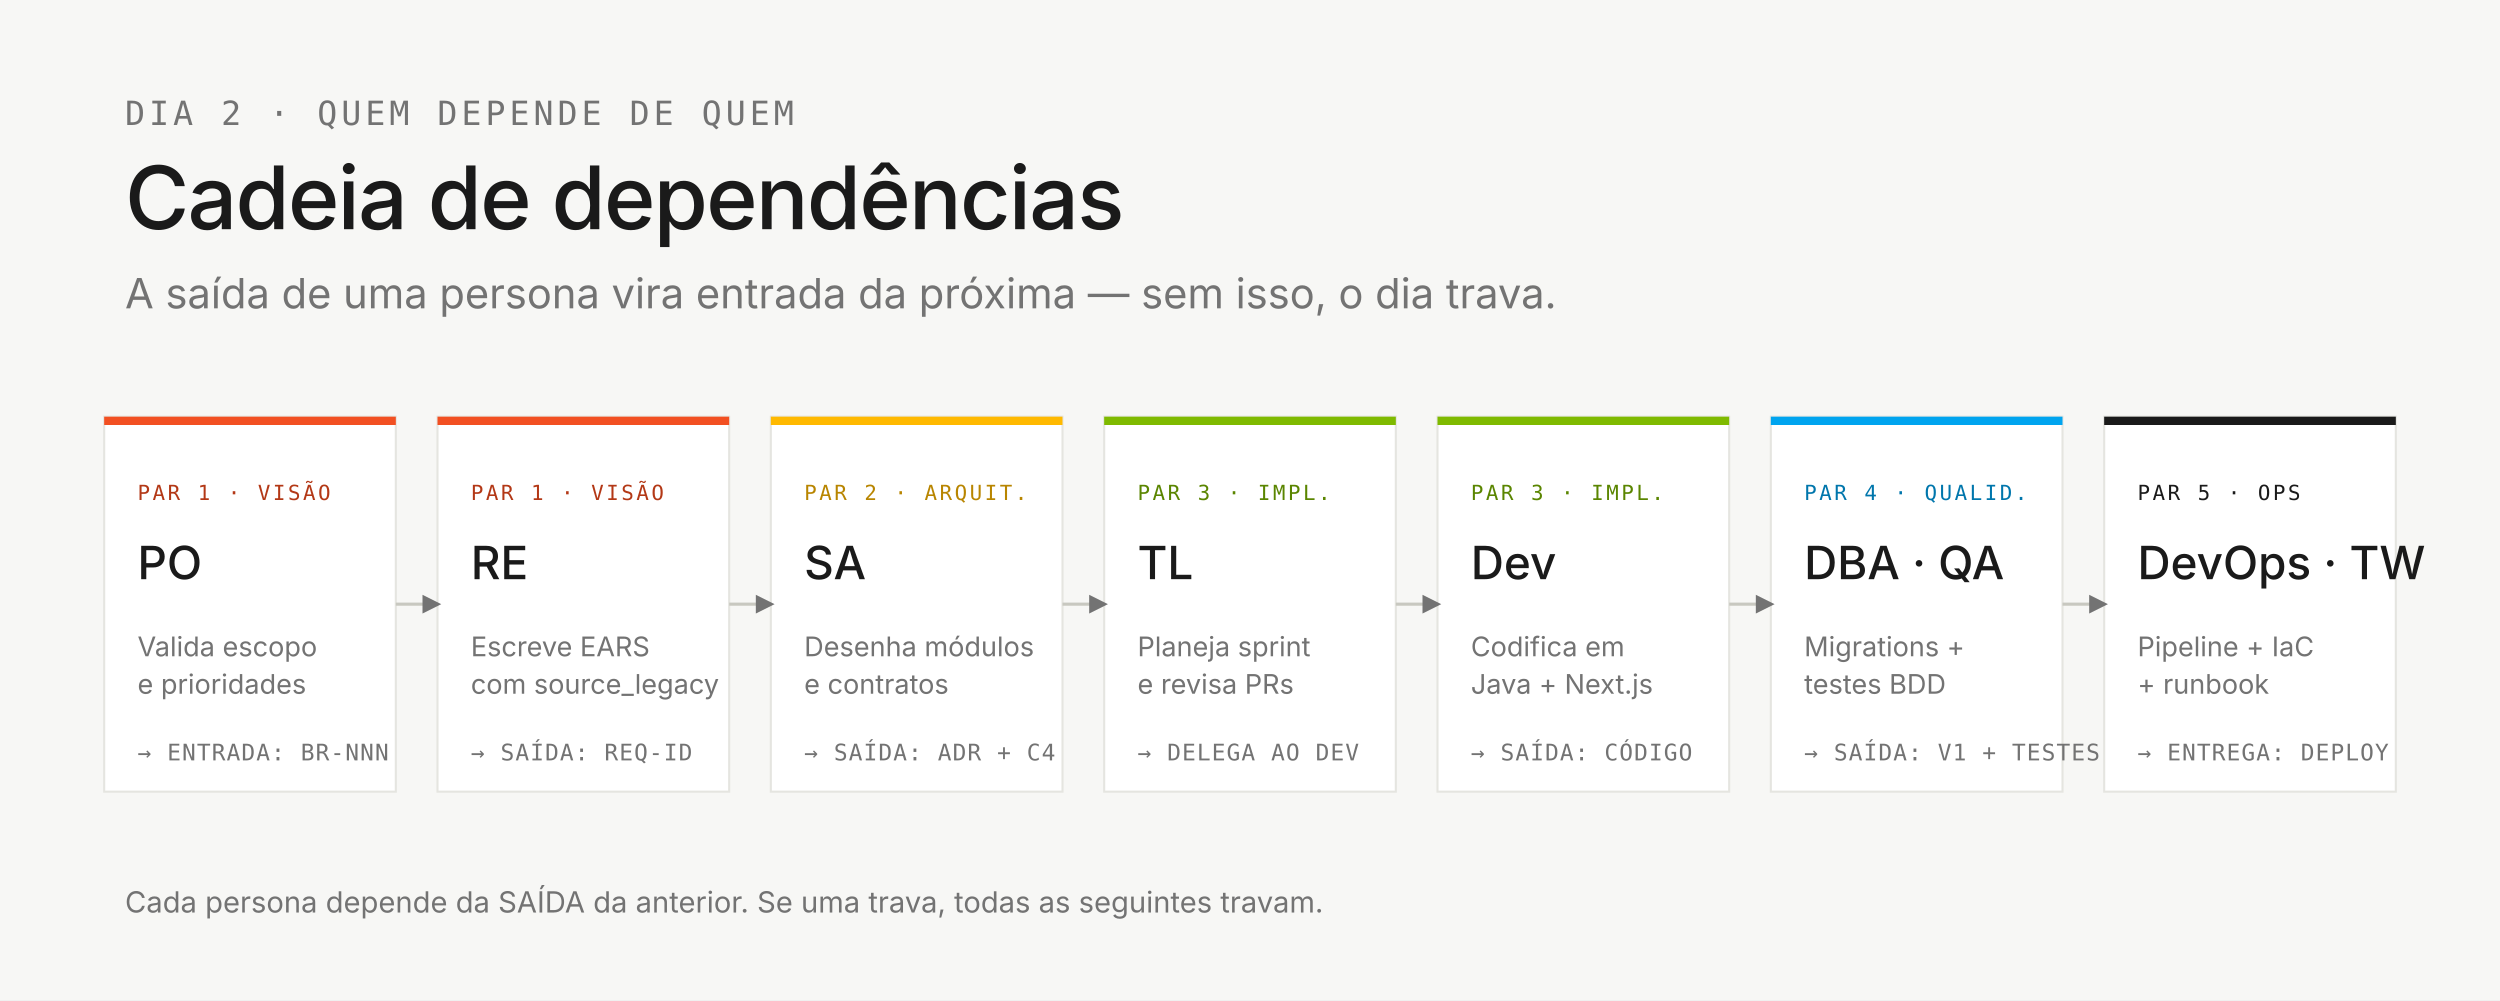
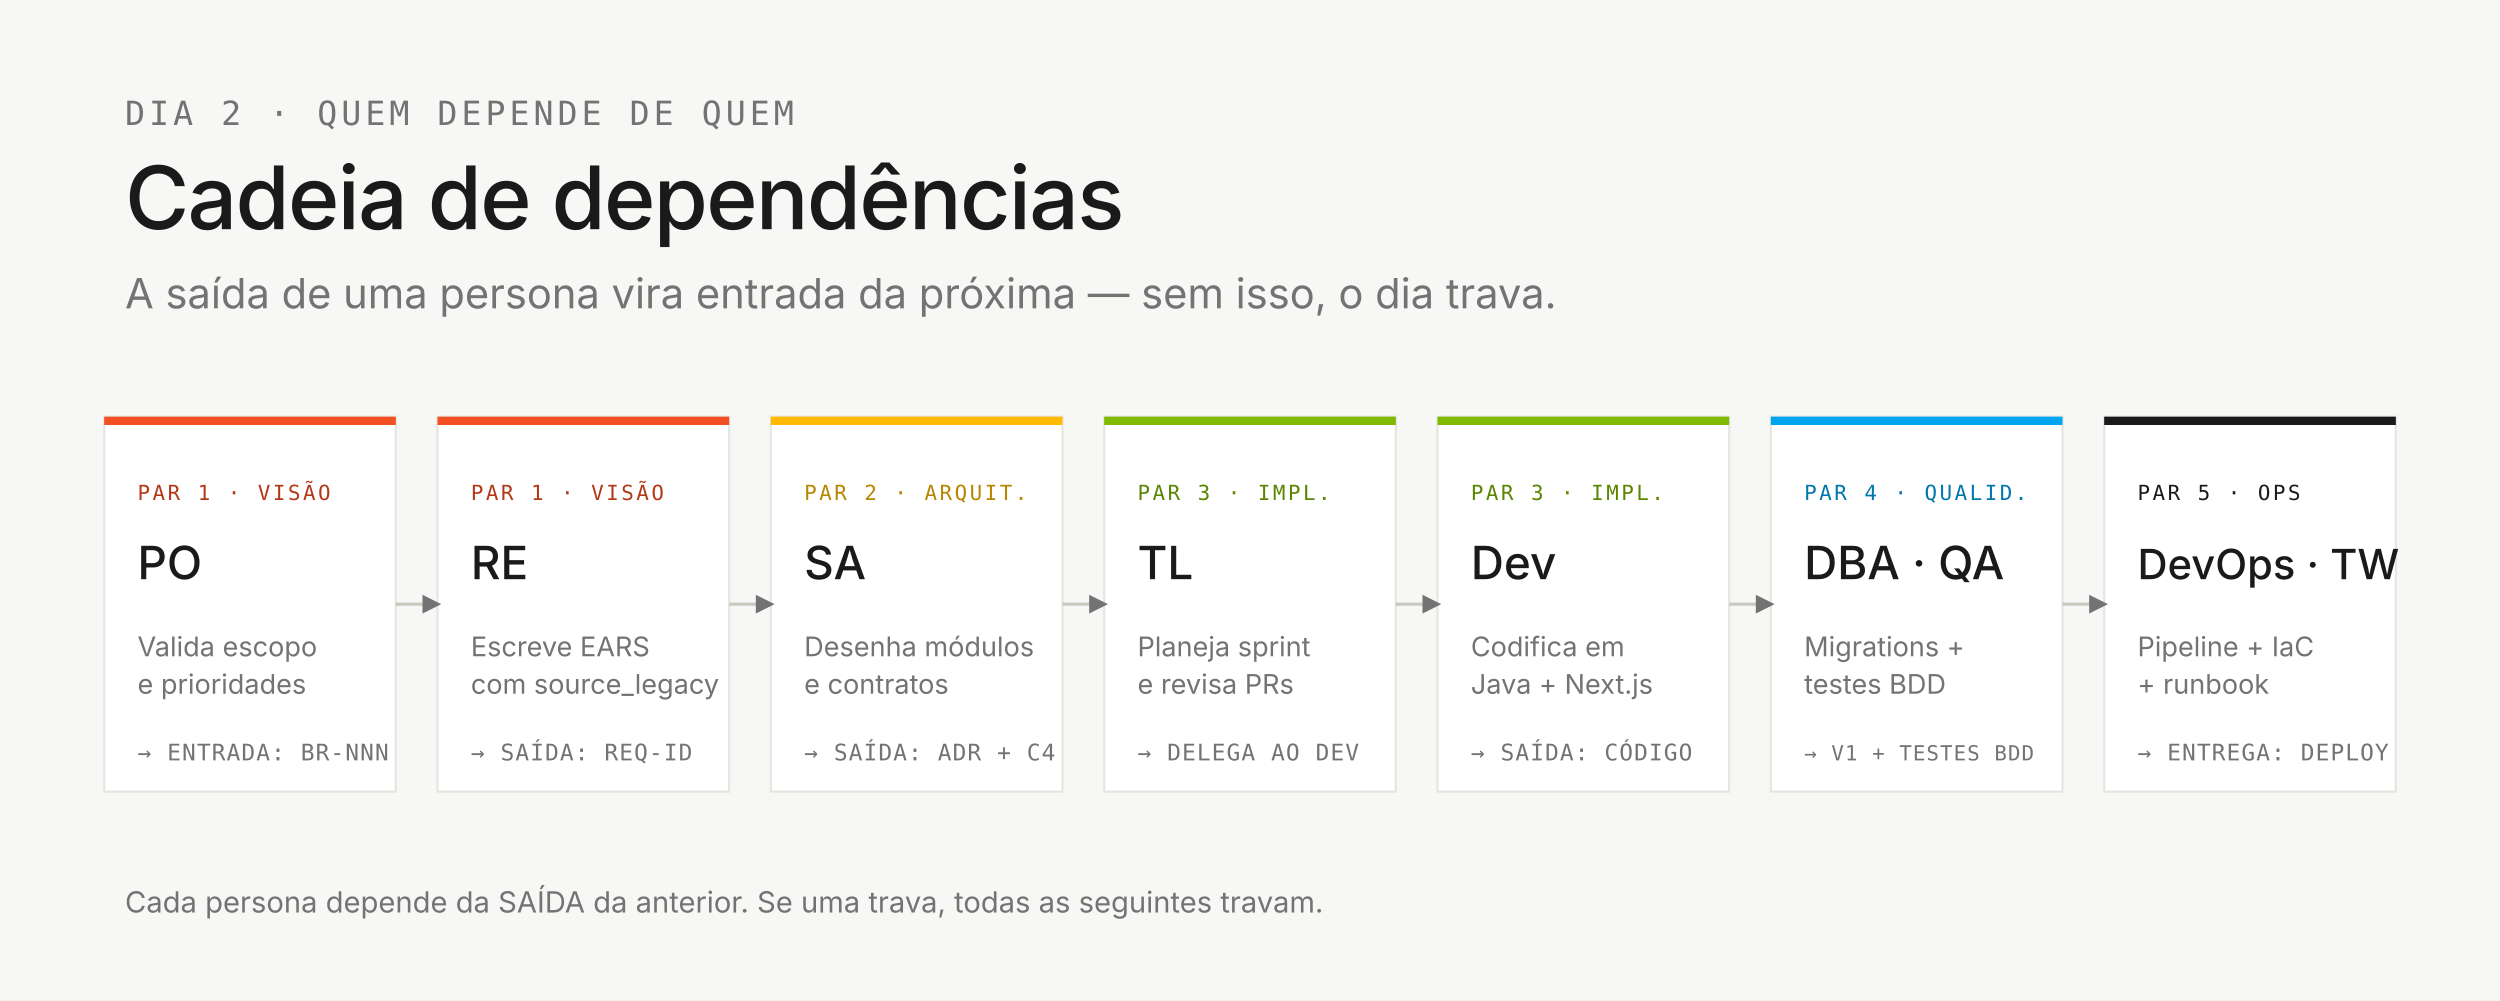
<svg xmlns="http://www.w3.org/2000/svg" viewBox="0 0 1200 480" font-family="Inter, system-ui, sans-serif">
  <rect width="1200" height="480" fill="#F7F7F5" />
  <text x="60" y="60" fill="#737373" font-family="JetBrains Mono, monospace" font-size="16" font-weight="500" letter-spacing="1.9">DIA 2 · QUEM DEPENDE DE QUEM</text>
  <text x="60" y="110" fill="#1A1A1A" font-size="42" font-weight="500" letter-spacing="-0.8">Cadeia de dependências</text>
  <text x="60" y="148" fill="#737373" font-size="20">A saída de uma persona vira entrada da próxima — sem isso, o dia trava.</text>
  <g transform="translate(50, 200)">
    <rect width="140" height="180" fill="#FFFFFF" stroke="#E5E5E0" stroke-width="1" />
    <rect x="0" y="0" width="140" height="4" fill="#F25022" />
    <text x="16" y="40" fill="#B33816" font-family="JetBrains Mono, monospace" font-size="10" font-weight="500" letter-spacing="1.2">PAR 1 · VISÃO</text>
    <text x="16" y="78" fill="#1A1A1A" font-size="22" font-weight="500">PO</text>
    <text x="16" y="115" fill="#737373" font-size="13">Valida escopo</text>
    <text x="16" y="133" fill="#737373" font-size="13">e prioridades</text>
    <text x="16" y="165" fill="#737373" font-family="JetBrains Mono, monospace" font-size="11" letter-spacing="0.5">→ ENTRADA: BR-NNN</text>
  </g>
  <g transform="translate(210, 200)">
    <rect width="140" height="180" fill="#FFFFFF" stroke="#E5E5E0" stroke-width="1" />
    <rect x="0" y="0" width="140" height="4" fill="#F25022" />
    <text x="16" y="40" fill="#B33816" font-family="JetBrains Mono, monospace" font-size="10" font-weight="500" letter-spacing="1.2">PAR 1 · VISÃO</text>
    <text x="16" y="78" fill="#1A1A1A" font-size="22" font-weight="500">RE</text>
    <text x="16" y="115" fill="#737373" font-size="13">Escreve EARS</text>
    <text x="16" y="133" fill="#737373" font-size="13">com source_legacy</text>
    <text x="16" y="165" fill="#737373" font-family="JetBrains Mono, monospace" font-size="11" letter-spacing="0.5">→ SAÍDA: REQ-ID</text>
  </g>
  <g transform="translate(370, 200)">
    <rect width="140" height="180" fill="#FFFFFF" stroke="#E5E5E0" stroke-width="1" />
    <rect x="0" y="0" width="140" height="4" fill="#FFB900" />
    <text x="16" y="40" fill="#B88500" font-family="JetBrains Mono, monospace" font-size="10" font-weight="500" letter-spacing="1.2">PAR 2 · ARQUIT.</text>
    <text x="16" y="78" fill="#1A1A1A" font-size="22" font-weight="500">SA</text>
    <text x="16" y="115" fill="#737373" font-size="13">Desenha módulos</text>
    <text x="16" y="133" fill="#737373" font-size="13">e contratos</text>
    <text x="16" y="165" fill="#737373" font-family="JetBrains Mono, monospace" font-size="11" letter-spacing="0.5">→ SAÍDA: ADR + C4</text>
  </g>
  <g transform="translate(530, 200)">
    <rect width="140" height="180" fill="#FFFFFF" stroke="#E5E5E0" stroke-width="1" />
    <rect x="0" y="0" width="140" height="4" fill="#7FBA00" />
    <text x="16" y="40" fill="#5A8500" font-family="JetBrains Mono, monospace" font-size="10" font-weight="500" letter-spacing="1.2">PAR 3 · IMPL.</text>
    <text x="16" y="78" fill="#1A1A1A" font-size="22" font-weight="500">TL</text>
    <text x="16" y="115" fill="#737373" font-size="13">Planeja sprint</text>
    <text x="16" y="133" fill="#737373" font-size="13">e revisa PRs</text>
    <text x="16" y="165" fill="#737373" font-family="JetBrains Mono, monospace" font-size="11" letter-spacing="0.5">→ DELEGA AO DEV</text>
  </g>
  <g transform="translate(690, 200)">
    <rect width="140" height="180" fill="#FFFFFF" stroke="#E5E5E0" stroke-width="1" />
    <rect x="0" y="0" width="140" height="4" fill="#7FBA00" />
    <text x="16" y="40" fill="#5A8500" font-family="JetBrains Mono, monospace" font-size="10" font-weight="500" letter-spacing="1.2">PAR 3 · IMPL.</text>
    <text x="16" y="78" fill="#1A1A1A" font-size="22" font-weight="500">Dev</text>
    <text x="16" y="115" fill="#737373" font-size="13">Codifica em</text>
    <text x="16" y="133" fill="#737373" font-size="13">Java + Next.js</text>
    <text x="16" y="165" fill="#737373" font-family="JetBrains Mono, monospace" font-size="11" letter-spacing="0.5">→ SAÍDA: CÓDIGO</text>
  </g>
  <g transform="translate(850, 200)">
    <rect width="140" height="180" fill="#FFFFFF" stroke="#E5E5E0" stroke-width="1" />
    <rect x="0" y="0" width="140" height="4" fill="#00A4EF" />
    <text x="16" y="40" fill="#0076AC" font-family="JetBrains Mono, monospace" font-size="10" font-weight="500" letter-spacing="1.2">PAR 4 · QUALID.</text>
    <text x="16" y="78" fill="#1A1A1A" font-size="22" font-weight="500">DBA · QA</text>
    <text x="16" y="115" fill="#737373" font-size="13">Migrations +</text>
    <text x="16" y="133" fill="#737373" font-size="13">testes BDD</text>
-     <text x="16" y="165" fill="#737373" font-family="JetBrains Mono, monospace" font-size="11" letter-spacing="0.5">→ SAÍDA: V1 + TESTES</text>
+     <text x="16" y="165" fill="#737373" font-family="JetBrains Mono, monospace" font-size="10" letter-spacing="0.5">→ V1 + TESTES BDD</text>
  </g>
  <g transform="translate(1010, 200)">
    <rect width="140" height="180" fill="#FFFFFF" stroke="#E5E5E0" stroke-width="1" />
    <rect x="0" y="0" width="140" height="4" fill="#1A1A1A" />
    <text x="16" y="40" fill="#1A1A1A" font-family="JetBrains Mono, monospace" font-size="10" font-weight="500" letter-spacing="1.2">PAR 5 · OPS</text>
-     <text x="16" y="78" fill="#1A1A1A" font-size="22" font-weight="500">DevOps · TW</text>
+     <text x="16" y="78" fill="#1A1A1A" font-size="20" font-weight="500">DevOps · TW</text>
    <text x="16" y="115" fill="#737373" font-size="13">Pipeline + IaC</text>
    <text x="16" y="133" fill="#737373" font-size="13">+ runbook</text>
    <text x="16" y="165" fill="#737373" font-family="JetBrains Mono, monospace" font-size="11" letter-spacing="0.5">→ ENTREGA: DEPLOY</text>
  </g>
  <g fill="none" stroke="#C8C8C0" stroke-width="1.5">
    <line x1="190" y1="290" x2="210" y2="290" marker-end="url(#arr)" />
    <line x1="350" y1="290" x2="370" y2="290" marker-end="url(#arr)" />
    <line x1="510" y1="290" x2="530" y2="290" marker-end="url(#arr)" />
    <line x1="670" y1="290" x2="690" y2="290" marker-end="url(#arr)" />
    <line x1="830" y1="290" x2="850" y2="290" marker-end="url(#arr)" />
    <line x1="990" y1="290" x2="1010" y2="290" marker-end="url(#arr)" />
  </g>
  <defs>
    <marker id="arr" viewBox="0 0 10 10" refX="8" refY="5" markerWidth="6" markerHeight="6" orient="auto">
      <path d="M0,0 L10,5 L0,10 z" fill="#737373" />
    </marker>
  </defs>
  <text x="60" y="438" fill="#737373" font-size="14">Cada persona depende da SAÍDA da anterior. Se uma trava, todas as seguintes travam.</text>
</svg>
